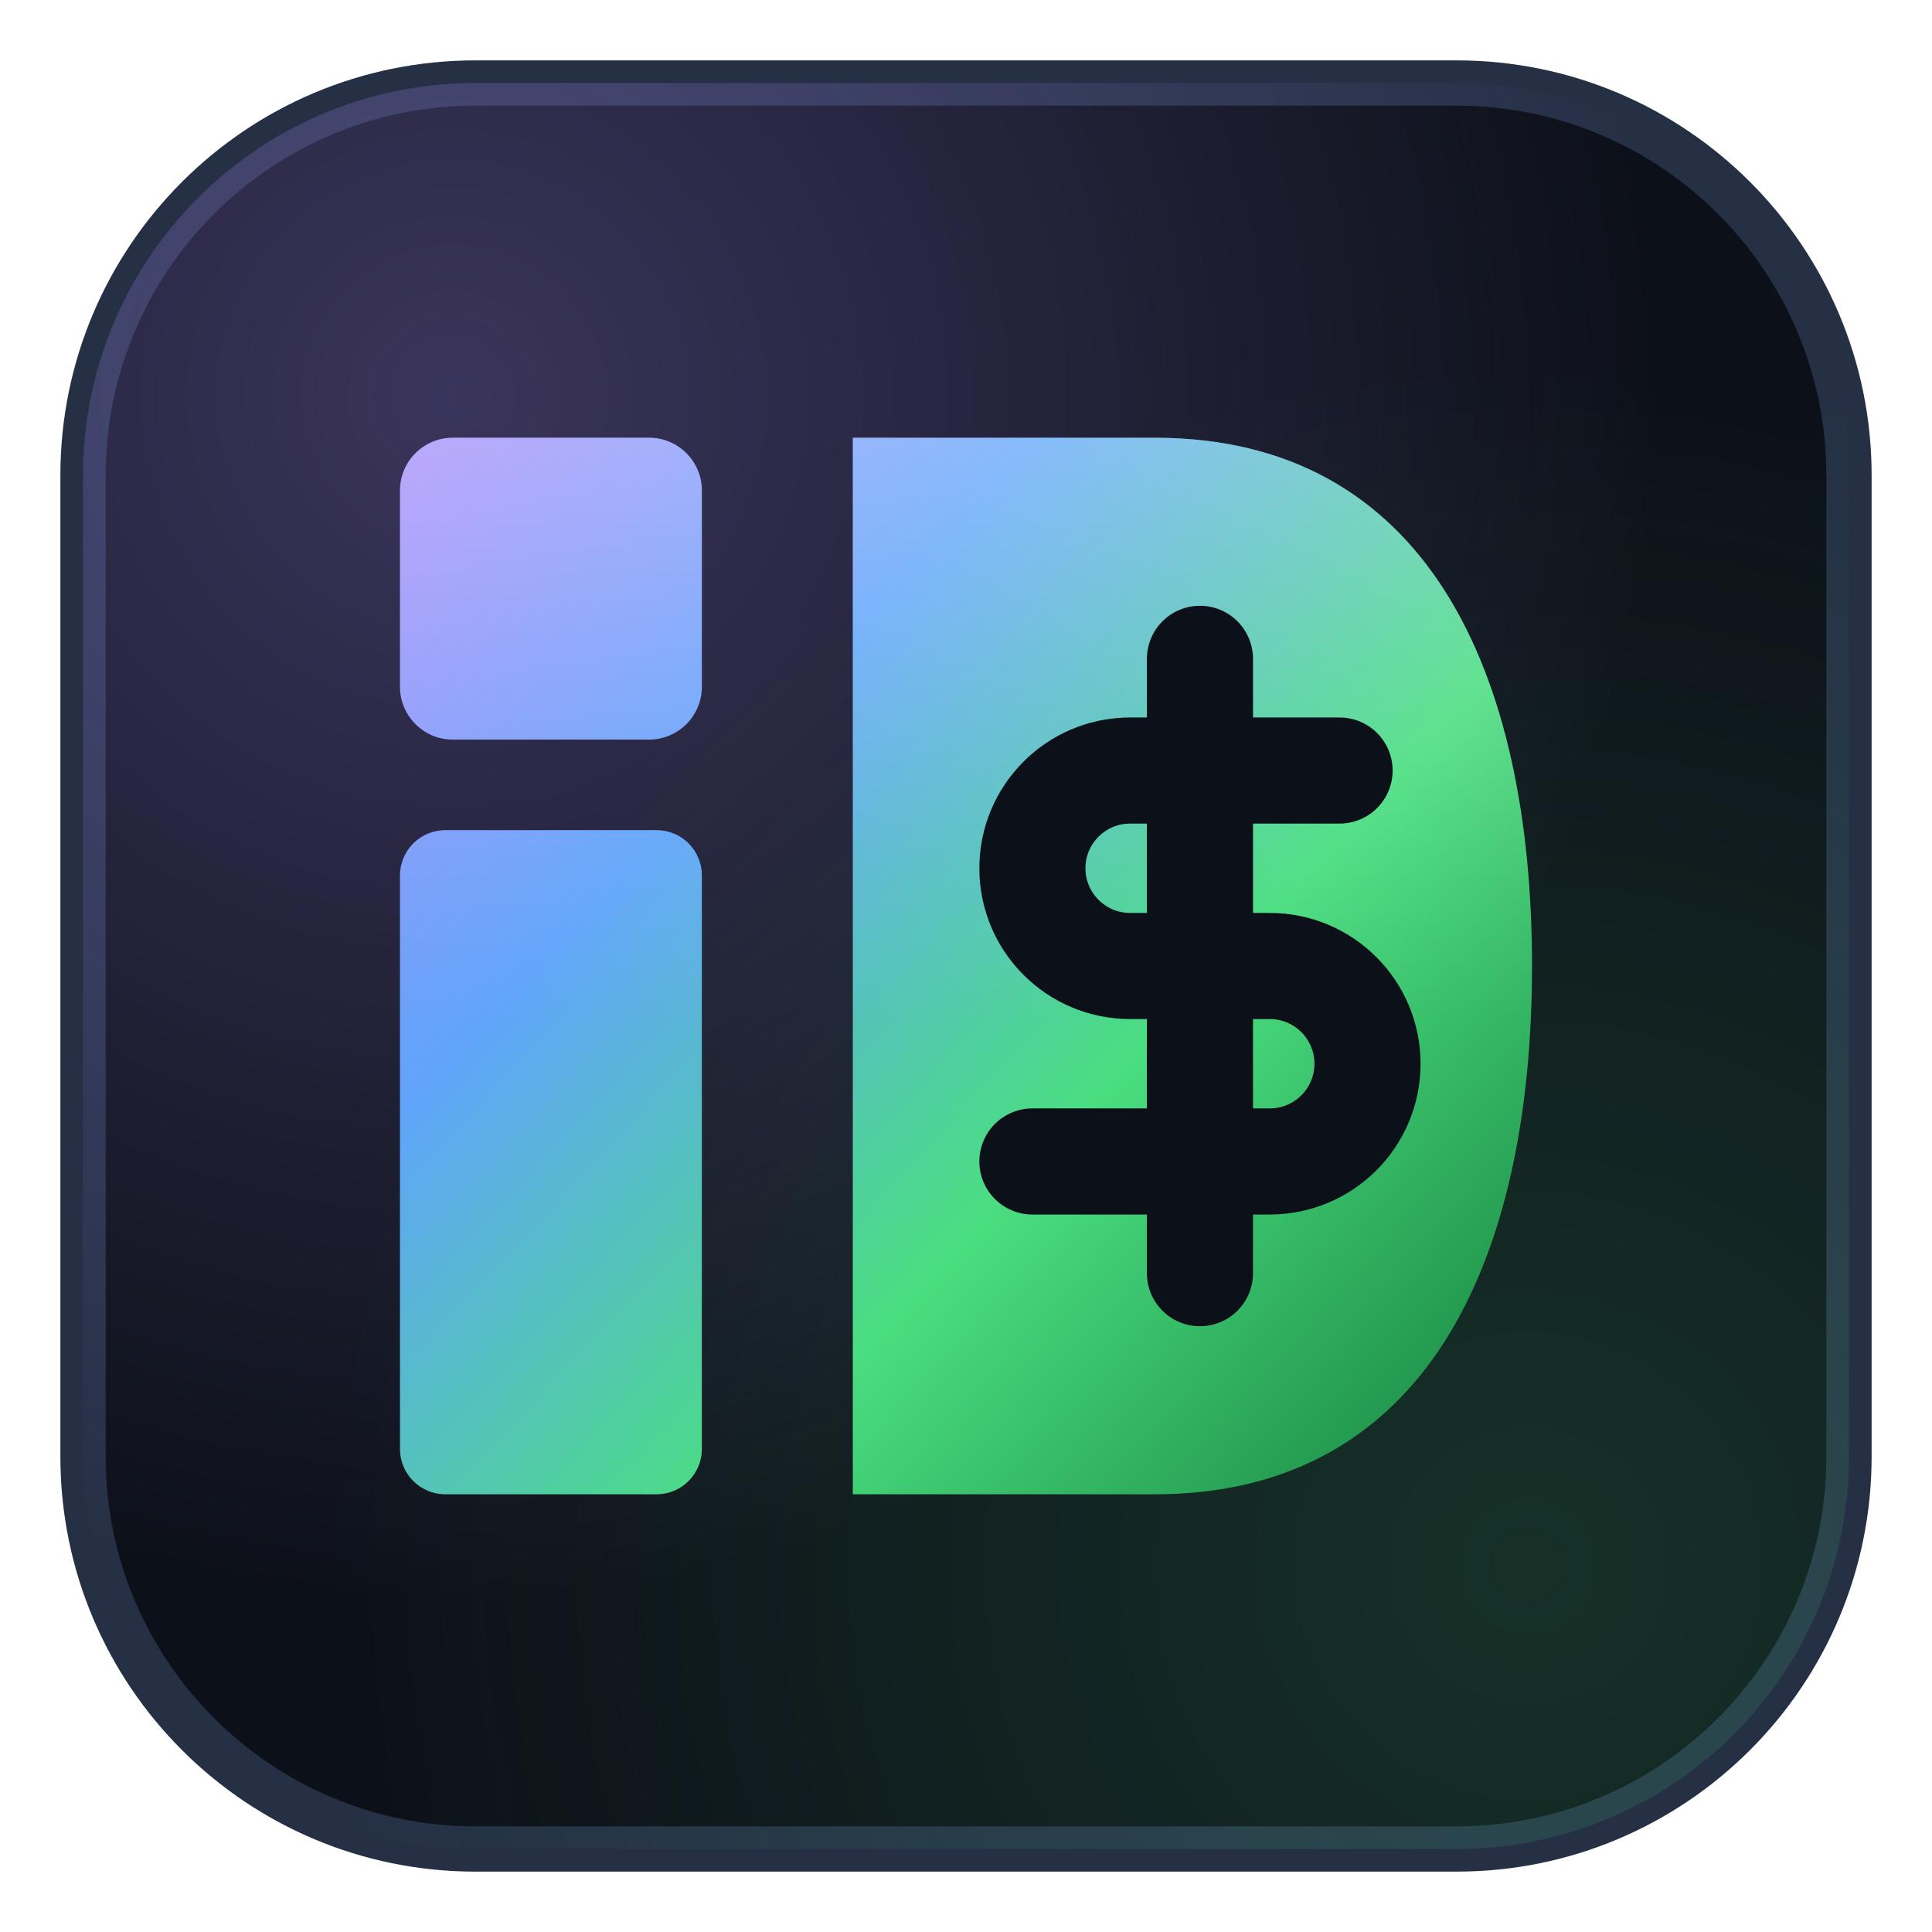
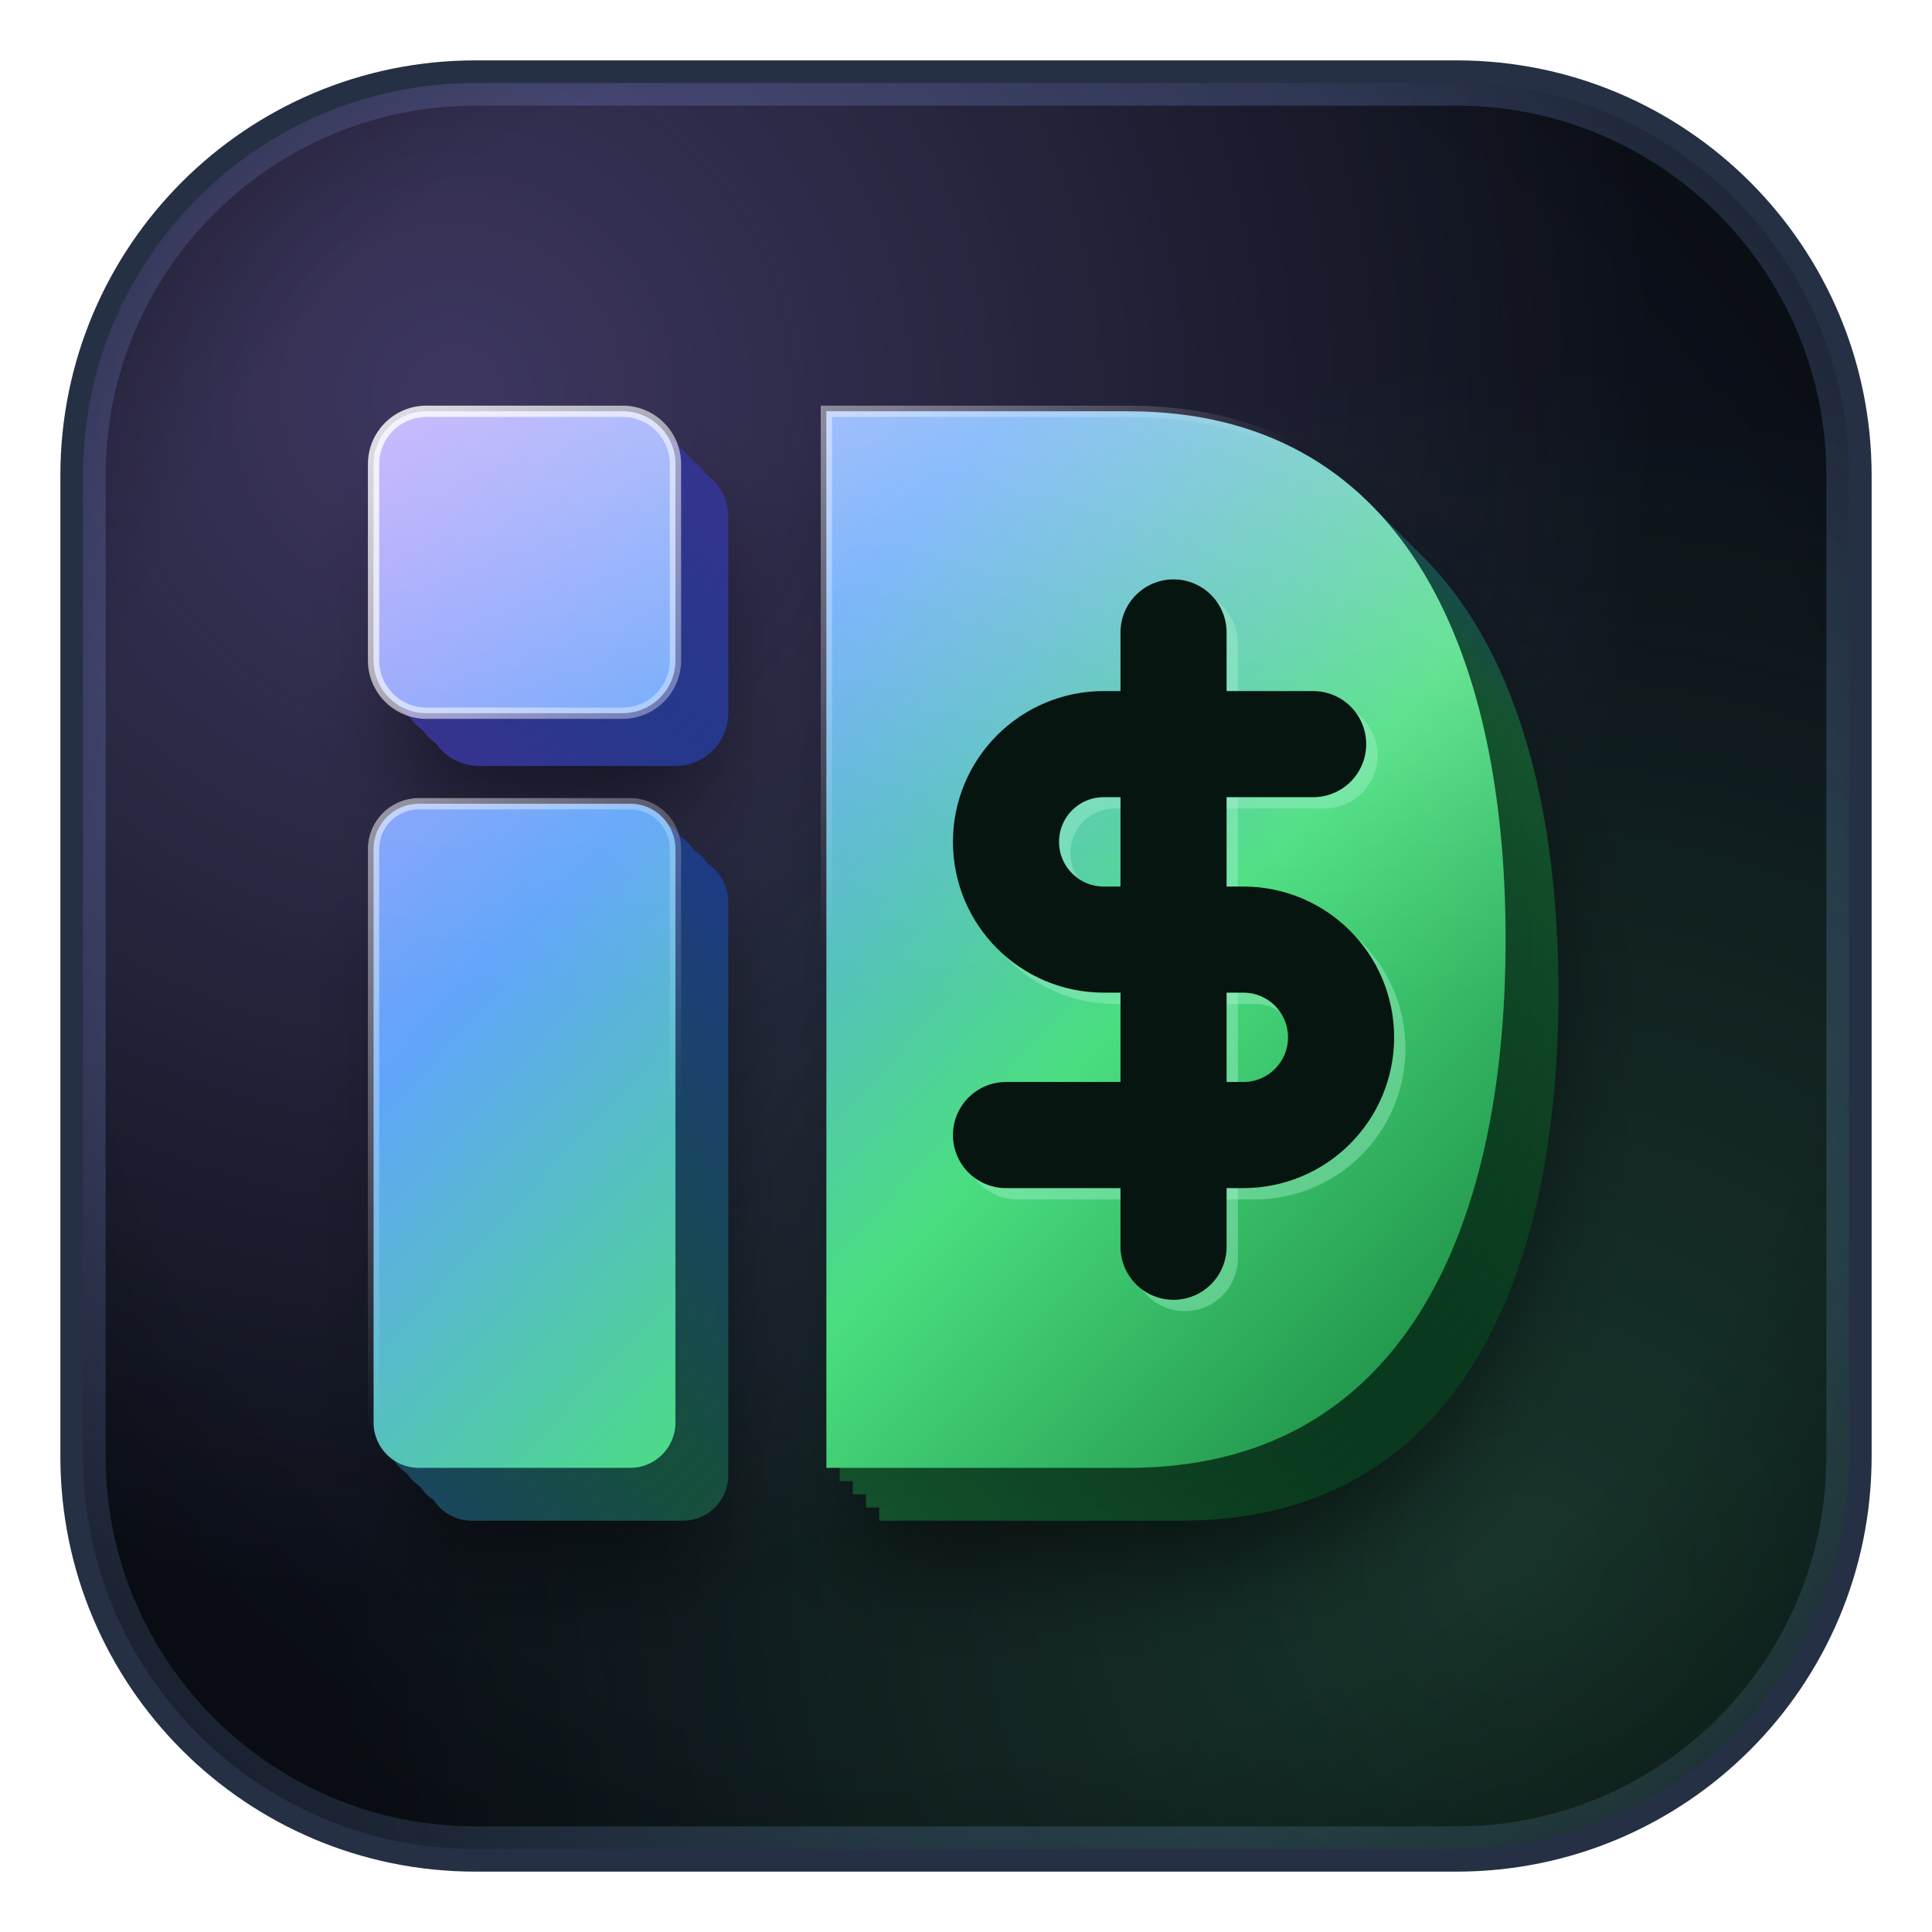
<svg xmlns="http://www.w3.org/2000/svg" viewBox="0 0 512 512">
  <defs>
    <linearGradient id="pg" gradientUnits="userSpaceOnUse" x1="106" y1="116" x2="406" y2="396">
-       <stop offset="0" stop-color="#a78bfa" />
+       <stop offset="0" stop-color="#b59dfc" />
      <stop offset="0.3" stop-color="#60a5fa" />
      <stop offset="0.62" stop-color="#4ade80" />
-       <stop offset="1" stop-color="#15803d" />
+       <stop offset="1" stop-color="#16803c" />
+     </linearGradient>
+     <linearGradient id="side" gradientUnits="userSpaceOnUse" x1="106" y1="116" x2="406" y2="396">
+       <stop offset="0" stop-color="#4c2d95" />
+       <stop offset="0.3" stop-color="#1e3a8a" />
+       <stop offset="0.65" stop-color="#14532d" />
+       <stop offset="1" stop-color="#052e16" />
    </linearGradient>
    <linearGradient id="gloss" gradientUnits="userSpaceOnUse" x1="256" y1="116" x2="256" y2="396">
-       <stop offset="0" stop-color="#ffffff" stop-opacity="0.25" />
-       <stop offset="0.4" stop-color="#ffffff" stop-opacity="0.05" />
+       <stop offset="0" stop-color="#ffffff" stop-opacity="0.30" />
+       <stop offset="0.38" stop-color="#ffffff" stop-opacity="0.06" />
      <stop offset="0.55" stop-color="#ffffff" stop-opacity="0" />
    </linearGradient>
+     <linearGradient id="edge" gradientUnits="userSpaceOnUse" x1="106" y1="116" x2="406" y2="396">
+       <stop offset="0" stop-color="#ffffff" stop-opacity="0.85" />
+       <stop offset="0.45" stop-color="#ffffff" stop-opacity="0" />
+     </linearGradient>
    <radialGradient id="glowTL" gradientUnits="userSpaceOnUse" cx="120" cy="105" r="320">
-       <stop offset="0" stop-color="#a78bfa" stop-opacity="0.30" />
+       <stop offset="0" stop-color="#a78bfa" stop-opacity="0.32" />
      <stop offset="1" stop-color="#a78bfa" stop-opacity="0" />
    </radialGradient>
    <radialGradient id="glowBR" gradientUnits="userSpaceOnUse" cx="405" cy="415" r="320">
-       <stop offset="0" stop-color="#4ade80" stop-opacity="0.16" />
+       <stop offset="0" stop-color="#4ade80" stop-opacity="0.18" />
      <stop offset="1" stop-color="#4ade80" stop-opacity="0" />
    </radialGradient>
+     <radialGradient id="vignette" gradientUnits="userSpaceOnUse" cx="256" cy="235" r="330">
+       <stop offset="0.7" stop-color="#000000" stop-opacity="0" />
+       <stop offset="1" stop-color="#000000" stop-opacity="0.4" />
+     </radialGradient>
+     <filter id="blur" x="-40%" y="-40%" width="180%" height="180%">
+       <feGaussianBlur stdDeviation="13" />
+     </filter>
  </defs>
  <rect x="22" y="22" width="468" height="468" rx="104" fill="#0c1018" stroke="#253045" stroke-width="12" />
  <rect x="22" y="22" width="468" height="468" rx="104" fill="url(#glowTL)" />
  <rect x="22" y="22" width="468" height="468" rx="104" fill="url(#glowBR)" />
-   <g fill="url(#pg)">
-     <g id="mark">
-       <rect x="106" y="116" width="80" height="80" rx="14">
-         <animate attributeName="opacity" values="1;0.3" calcMode="discrete" dur="1.4s" repeatCount="indefinite" />
-       </rect>
-       <rect x="106" y="220" width="80" height="176" rx="12" />
-       <path d="M226 116 L306 116 C378 116 406 178 406 256 C406 334 378 396 306 396 L226 396 Z" />
+   <rect x="22" y="22" width="468" height="468" rx="104" fill="url(#vignette)" />
+   <g transform="translate(-7 -7)">
+     <defs>
+       <g id="mark">
+         <rect x="106" y="116" width="80" height="80" rx="14" />
+         <rect x="106" y="220" width="80" height="176" rx="12" />
+         <path d="M226 116 L306 116 C378 116 406 178 406 256 C406 334 378 396 306 396 L226 396 Z" />
+       </g>
+     </defs>
+     <use href="#mark" transform="translate(10 26)" fill="#000000" opacity="0.5" filter="url(#blur)" />
+     <g fill="url(#side)">
+       <use href="#mark" transform="translate(14 14)" />
+       <use href="#mark" transform="translate(10.5 10.5)" />
+       <use href="#mark" transform="translate(7 7)" />
+       <use href="#mark" transform="translate(3.5 3.5)" />
+     </g>
+     <g fill="url(#pg)">
+       <use href="#mark" />
+     </g>
+     <g fill="none" stroke="url(#edge)" stroke-width="3">
+       <use href="#mark" />
+     </g>
+     <g fill="url(#gloss)">
+       <use href="#mark" />
+     </g>
+     <g transform="translate(239.6 170.2) scale(7.4)" fill="none" stroke="#a7f3d0" stroke-opacity="0.4" stroke-width="3.8" stroke-linecap="round" stroke-linejoin="round">
+       <line x1="11" y1="1" x2="11" y2="23" />
+       <path d="M16 5H8.5a3.5 3.5 0 0 0 0 7h5a3.5 3.5 0 0 1 0 7H5" />
+     </g>
+     <g transform="translate(236.6 167.2) scale(7.4)" fill="none" stroke="#071510" stroke-width="3.8" stroke-linecap="round" stroke-linejoin="round">
+       <line x1="11" y1="1" x2="11" y2="23" />
+       <path d="M16 5H8.5a3.5 3.5 0 0 0 0 7h5a3.5 3.5 0 0 1 0 7H5" />
    </g>
  </g>
-   <g fill="url(#gloss)">
-     <use href="#mark" />
-   </g>
-   <g transform="translate(236.6 167.2) scale(7.4)" fill="none" stroke="#0c1018" stroke-width="3.8" stroke-linecap="round" stroke-linejoin="round">
-     <line x1="11" y1="1" x2="11" y2="23" />
-     <path d="M16 5H8.5a3.5 3.5 0 0 0 0 7h5a3.5 3.5 0 0 1 0 7H5" />
-   </g>
</svg>
